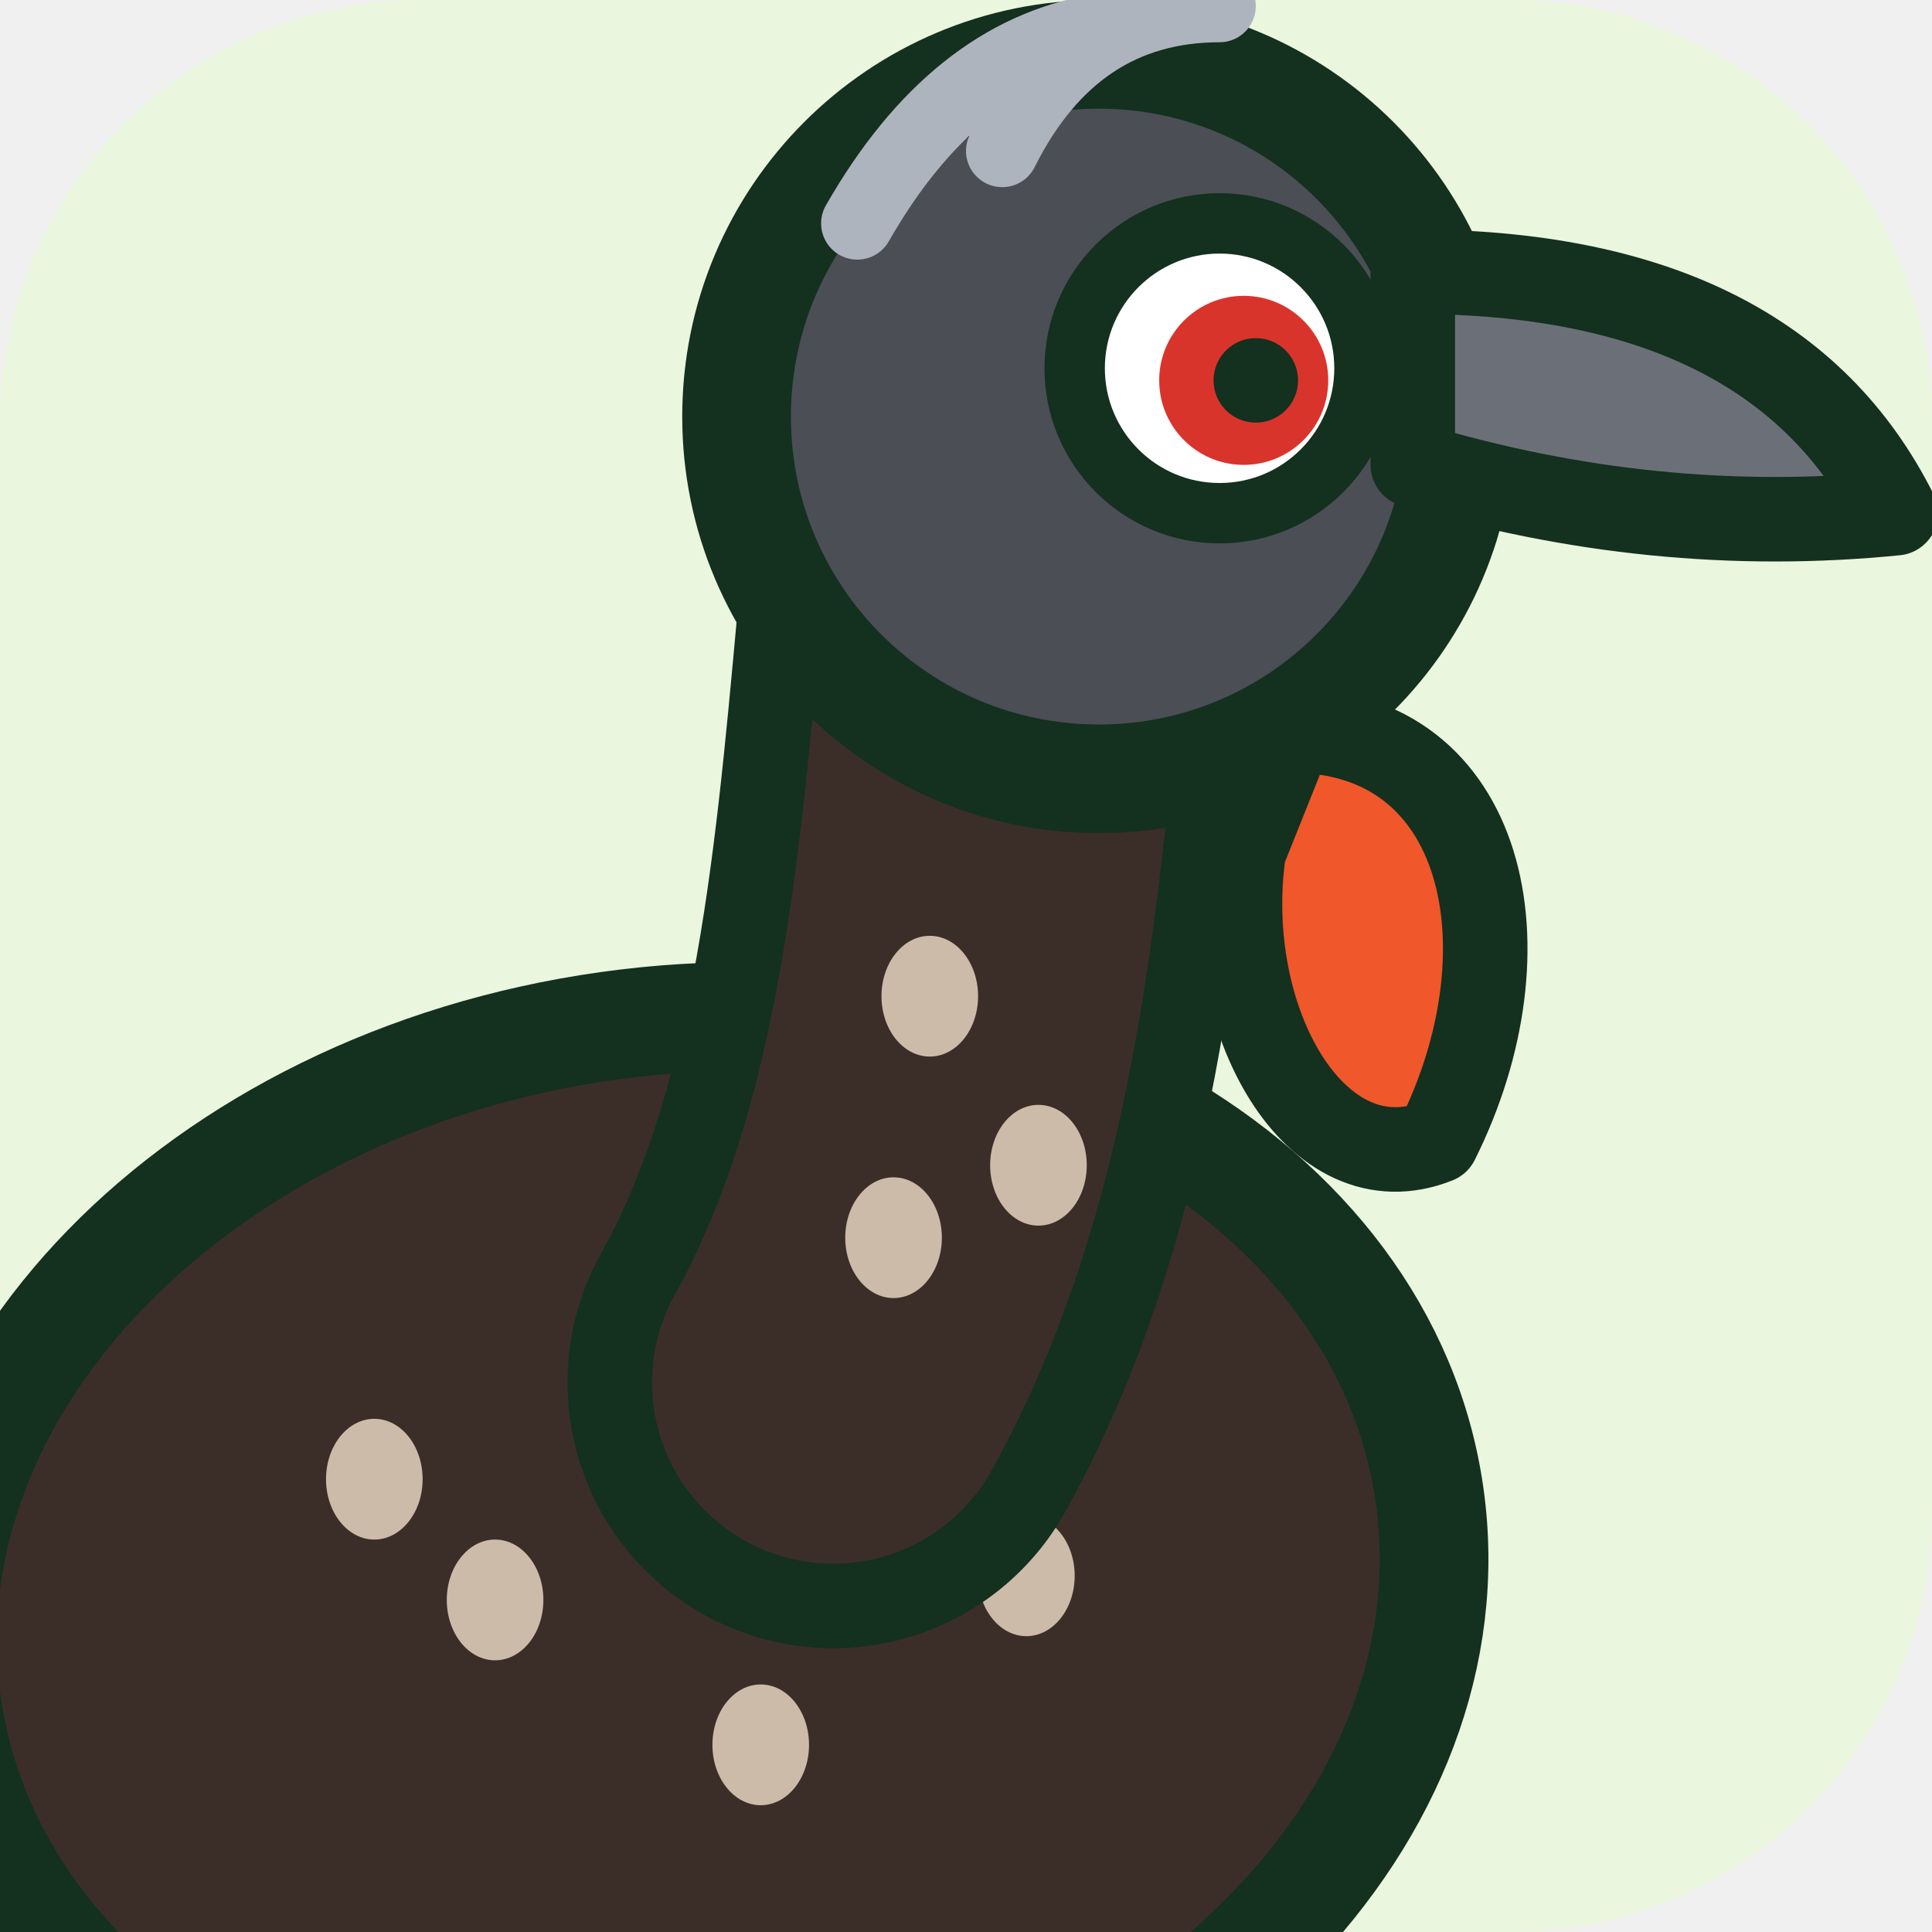
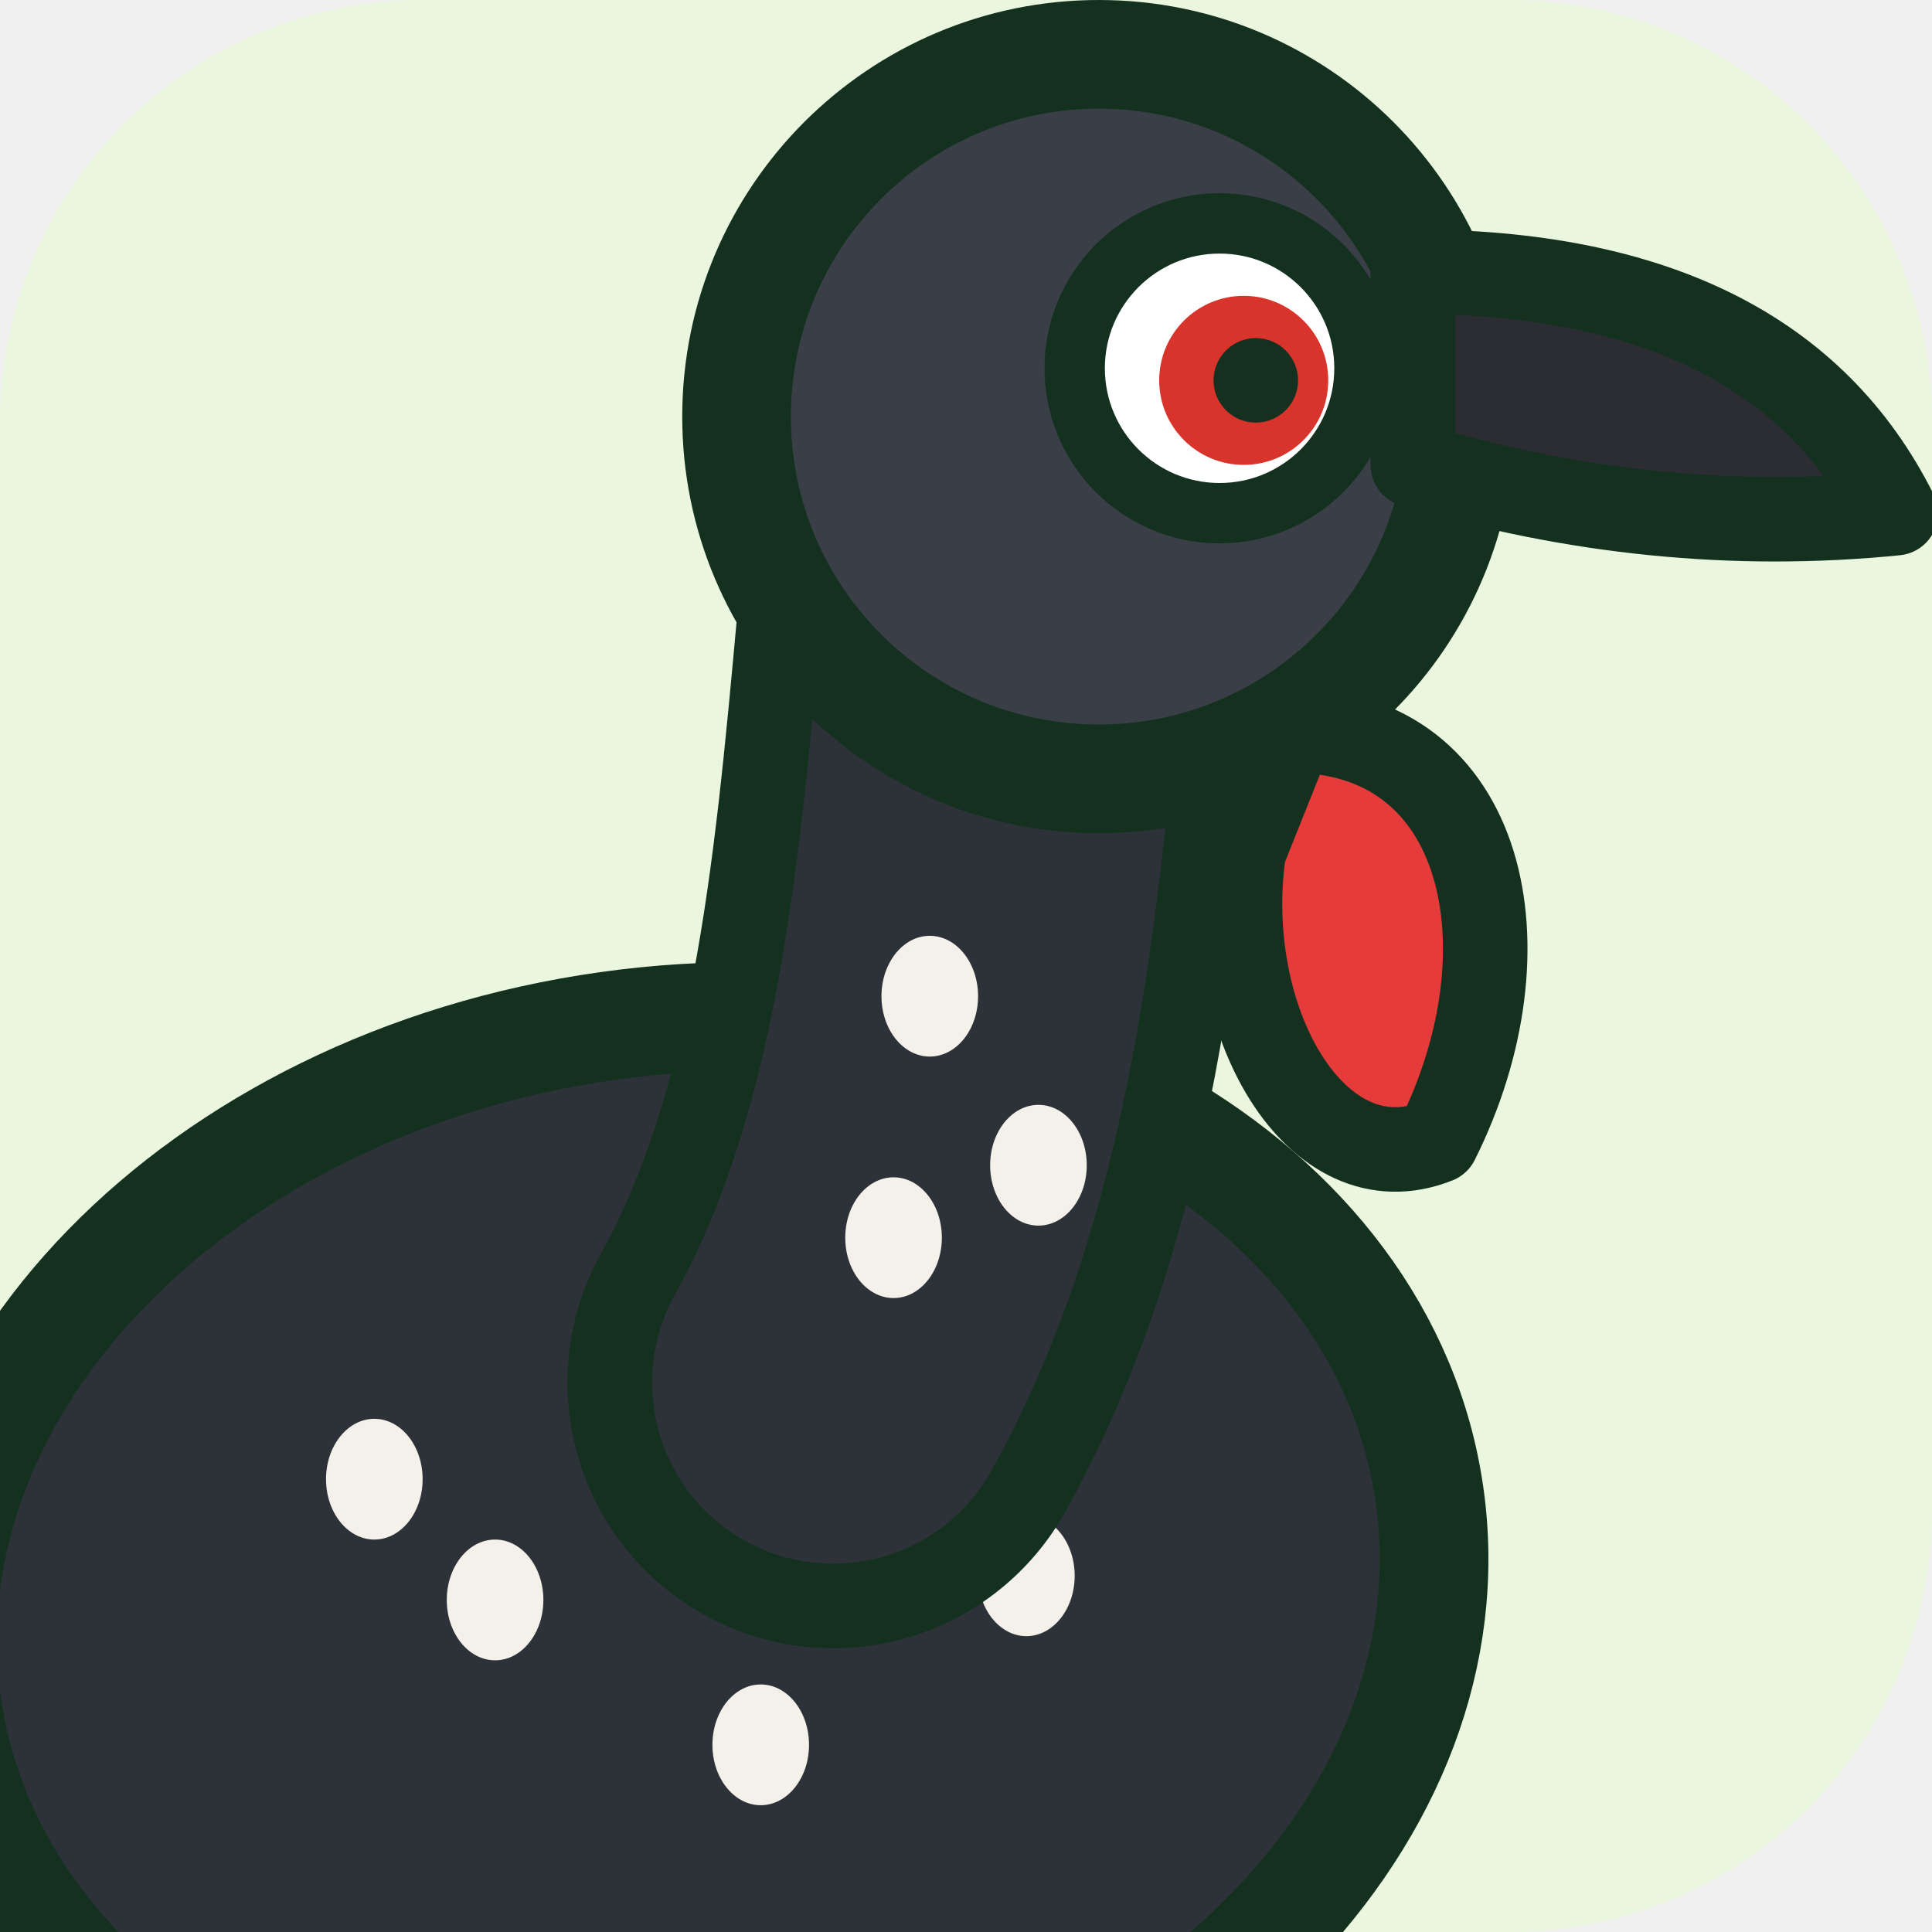
<svg xmlns="http://www.w3.org/2000/svg" viewBox="0 0 64 64">
  <rect width="64" height="64" rx="14" fill="#eaf6dd" />
  <g transform="translate(-22 -7) scale(.4)">
-     <ellipse cx="112" cy="150" rx="62" ry="48" transform="rotate(-8 112 150)" fill="#3b2e29" stroke="#14301f" stroke-width="9" />
-     <g fill="#cdbba9">
+     <ellipse cx="112" cy="150" rx="62" ry="48" transform="rotate(-8 112 150)" fill="#2d3138" stroke="#14301f" stroke-width="9" />
+     <g fill="#f4f1ea">
      <ellipse cx="96" cy="150" rx="4" ry="5" />
      <ellipse cx="118" cy="162" rx="4" ry="5" />
      <ellipse cx="140" cy="148" rx="4" ry="5" />
      <ellipse cx="108" cy="134" rx="4" ry="5" />
      <ellipse cx="86" cy="140" rx="4" ry="5" />
      <ellipse cx="130" cy="130" rx="4" ry="5" />
    </g>
    <path d="M124 132C134 114 136 92 138 70" fill="none" stroke="#14301f" stroke-width="44" stroke-linecap="round" />
-     <path d="M124 132C134 114 136 92 138 70" fill="none" stroke="#3b2e29" stroke-width="30" stroke-linecap="round" />
-     <g fill="#cdbba9">
+     <path d="M124 132C134 114 136 92 138 70" fill="none" stroke="#2d3138" stroke-width="30" stroke-linecap="round" />
+     <g fill="#f4f1ea">
      <ellipse cx="132" cy="100" rx="4" ry="5" />
      <ellipse cx="141" cy="114" rx="4" ry="5" />
      <ellipse cx="129" cy="120" rx="4" ry="5" />
    </g>
-     <circle cx="146" cy="52" r="30" fill="#4b4e55" stroke="#14301f" stroke-width="9" />
-     <path d="M126 36q8-14 20-16M138 30q6-12 18-12" fill="none" stroke="#aeb4bd" stroke-width="6" stroke-linecap="round" />
-     <path d="M162 78C178 78 182 96 174 112C164 116 156 102 158 88Z" fill="#f0572b" stroke="#14301f" stroke-width="7" stroke-linejoin="round" />
-     <path d="M172 40Q202 40 212 60Q192 62 172 56Z" fill="#6b7078" stroke="#14301f" stroke-width="7" stroke-linejoin="round" />
+     <circle cx="146" cy="52" r="30" fill="#3a3f47" stroke="#14301f" stroke-width="9" />
+     <path d="M162 78C178 78 182 96 174 112C164 116 156 102 158 88Z" fill="#e63b3b" stroke="#14301f" stroke-width="7" stroke-linejoin="round" />
+     <path d="M172 40Q202 40 212 60Q192 62 172 56Z" fill="#2b2d33" stroke="#14301f" stroke-width="7" stroke-linejoin="round" />
    <circle cx="156" cy="48" r="12" fill="#fff" stroke="#14301f" stroke-width="5" />
    <circle cx="158" cy="49" r="7" fill="#d9342b" />
    <circle cx="159" cy="49" r="3.5" fill="#14301f" />
  </g>
</svg>
